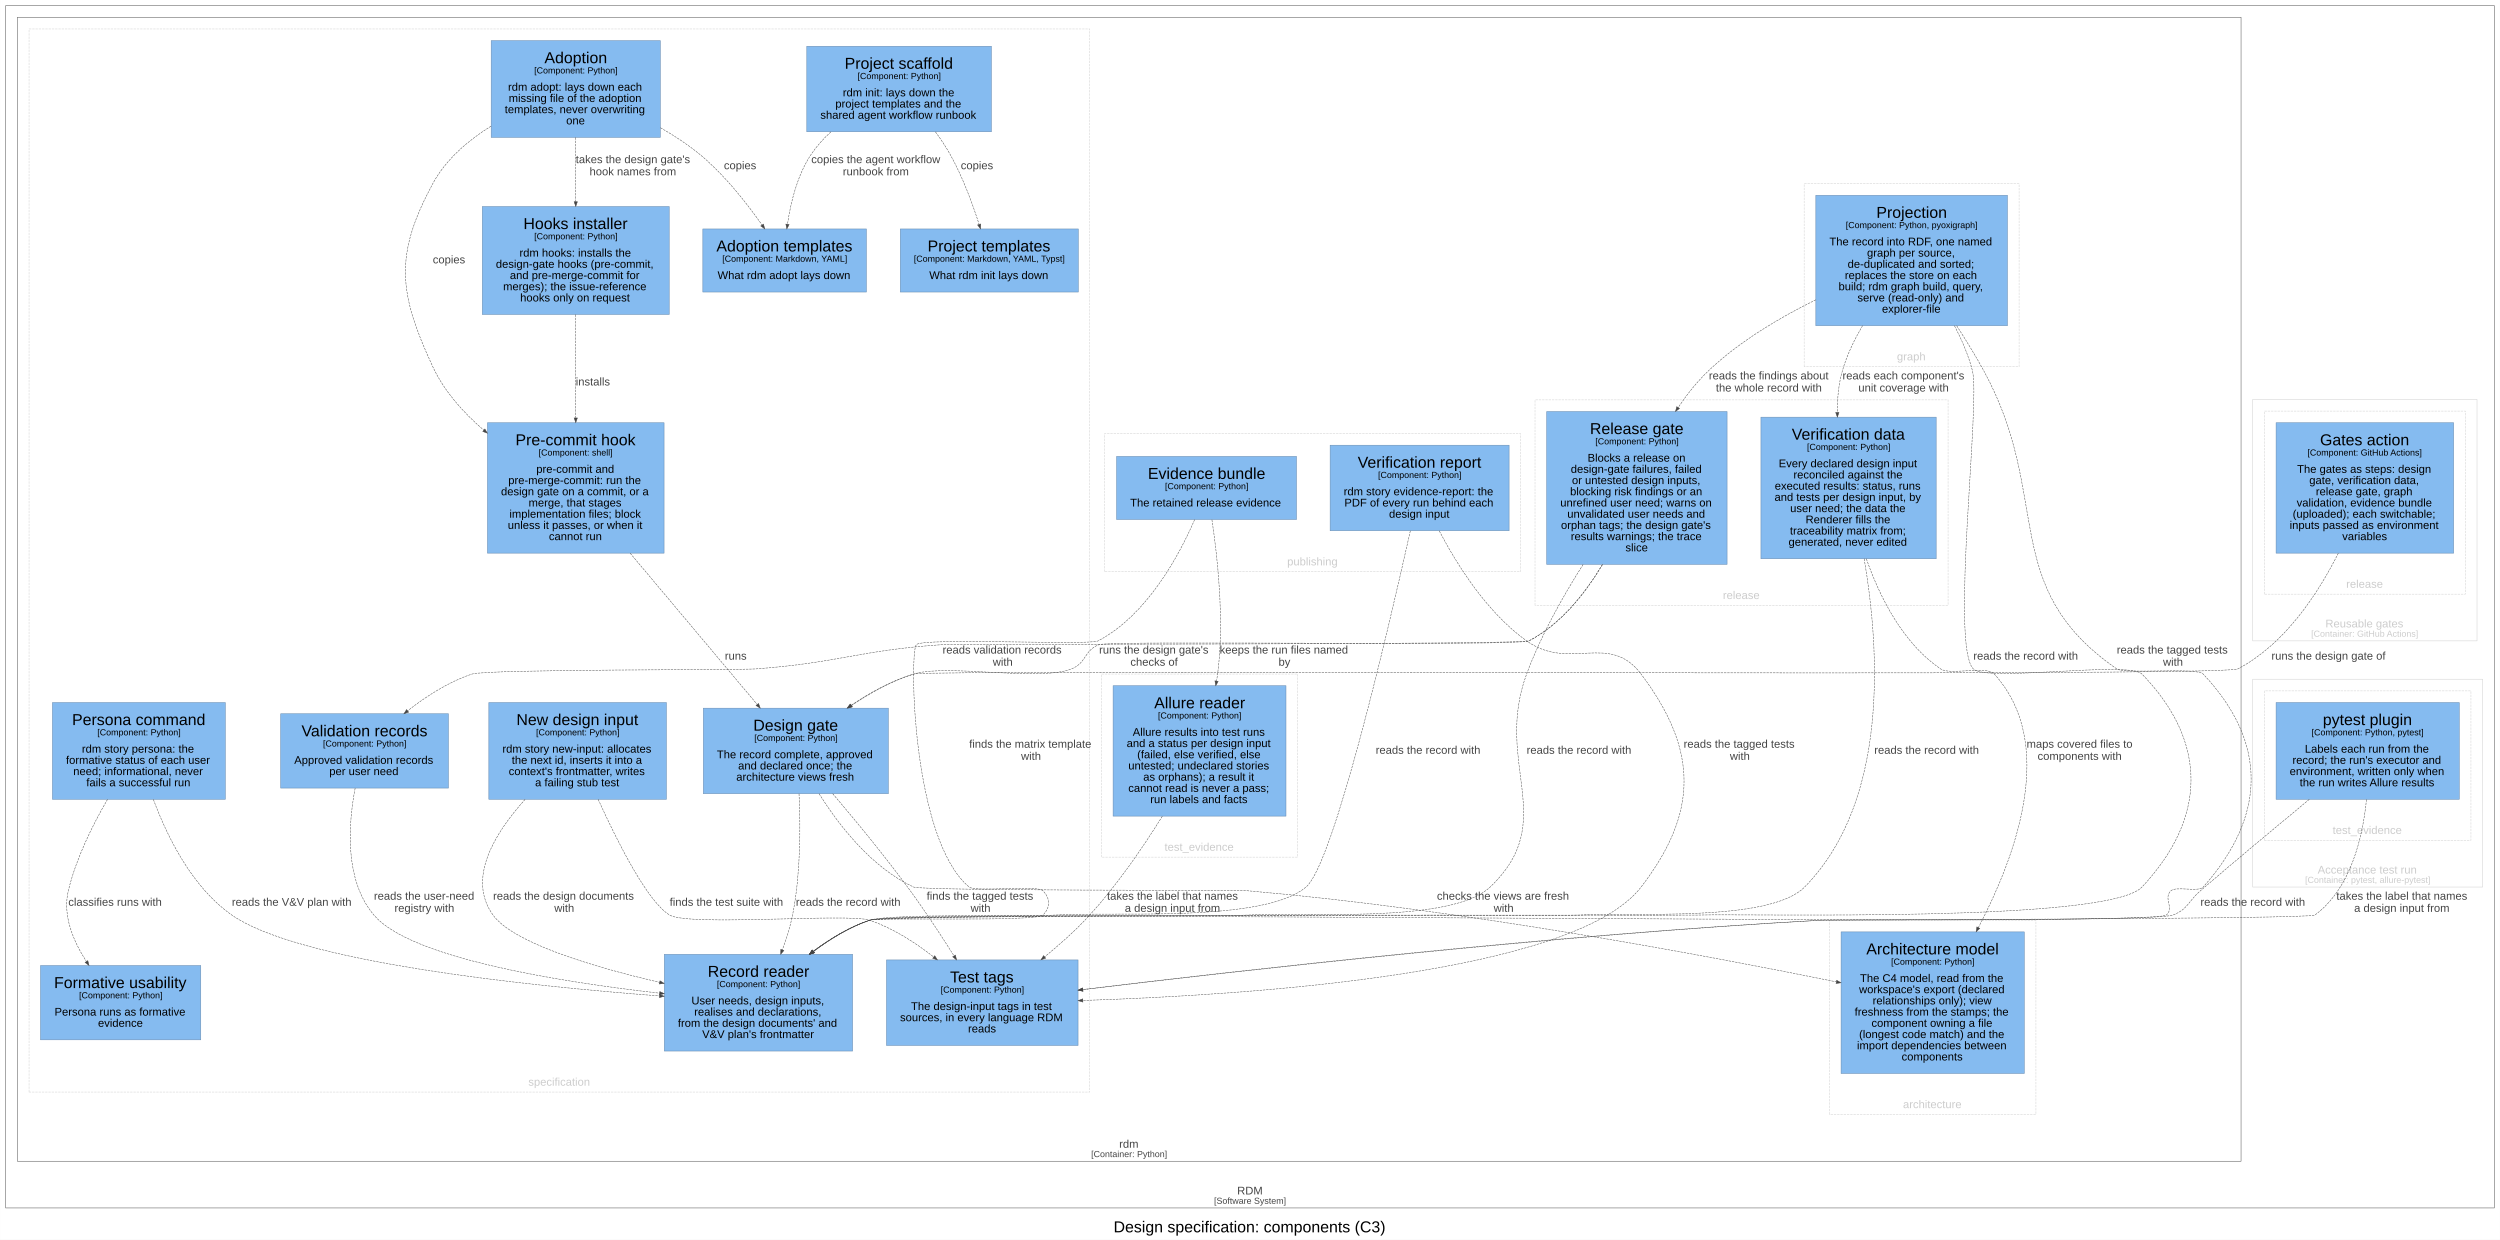
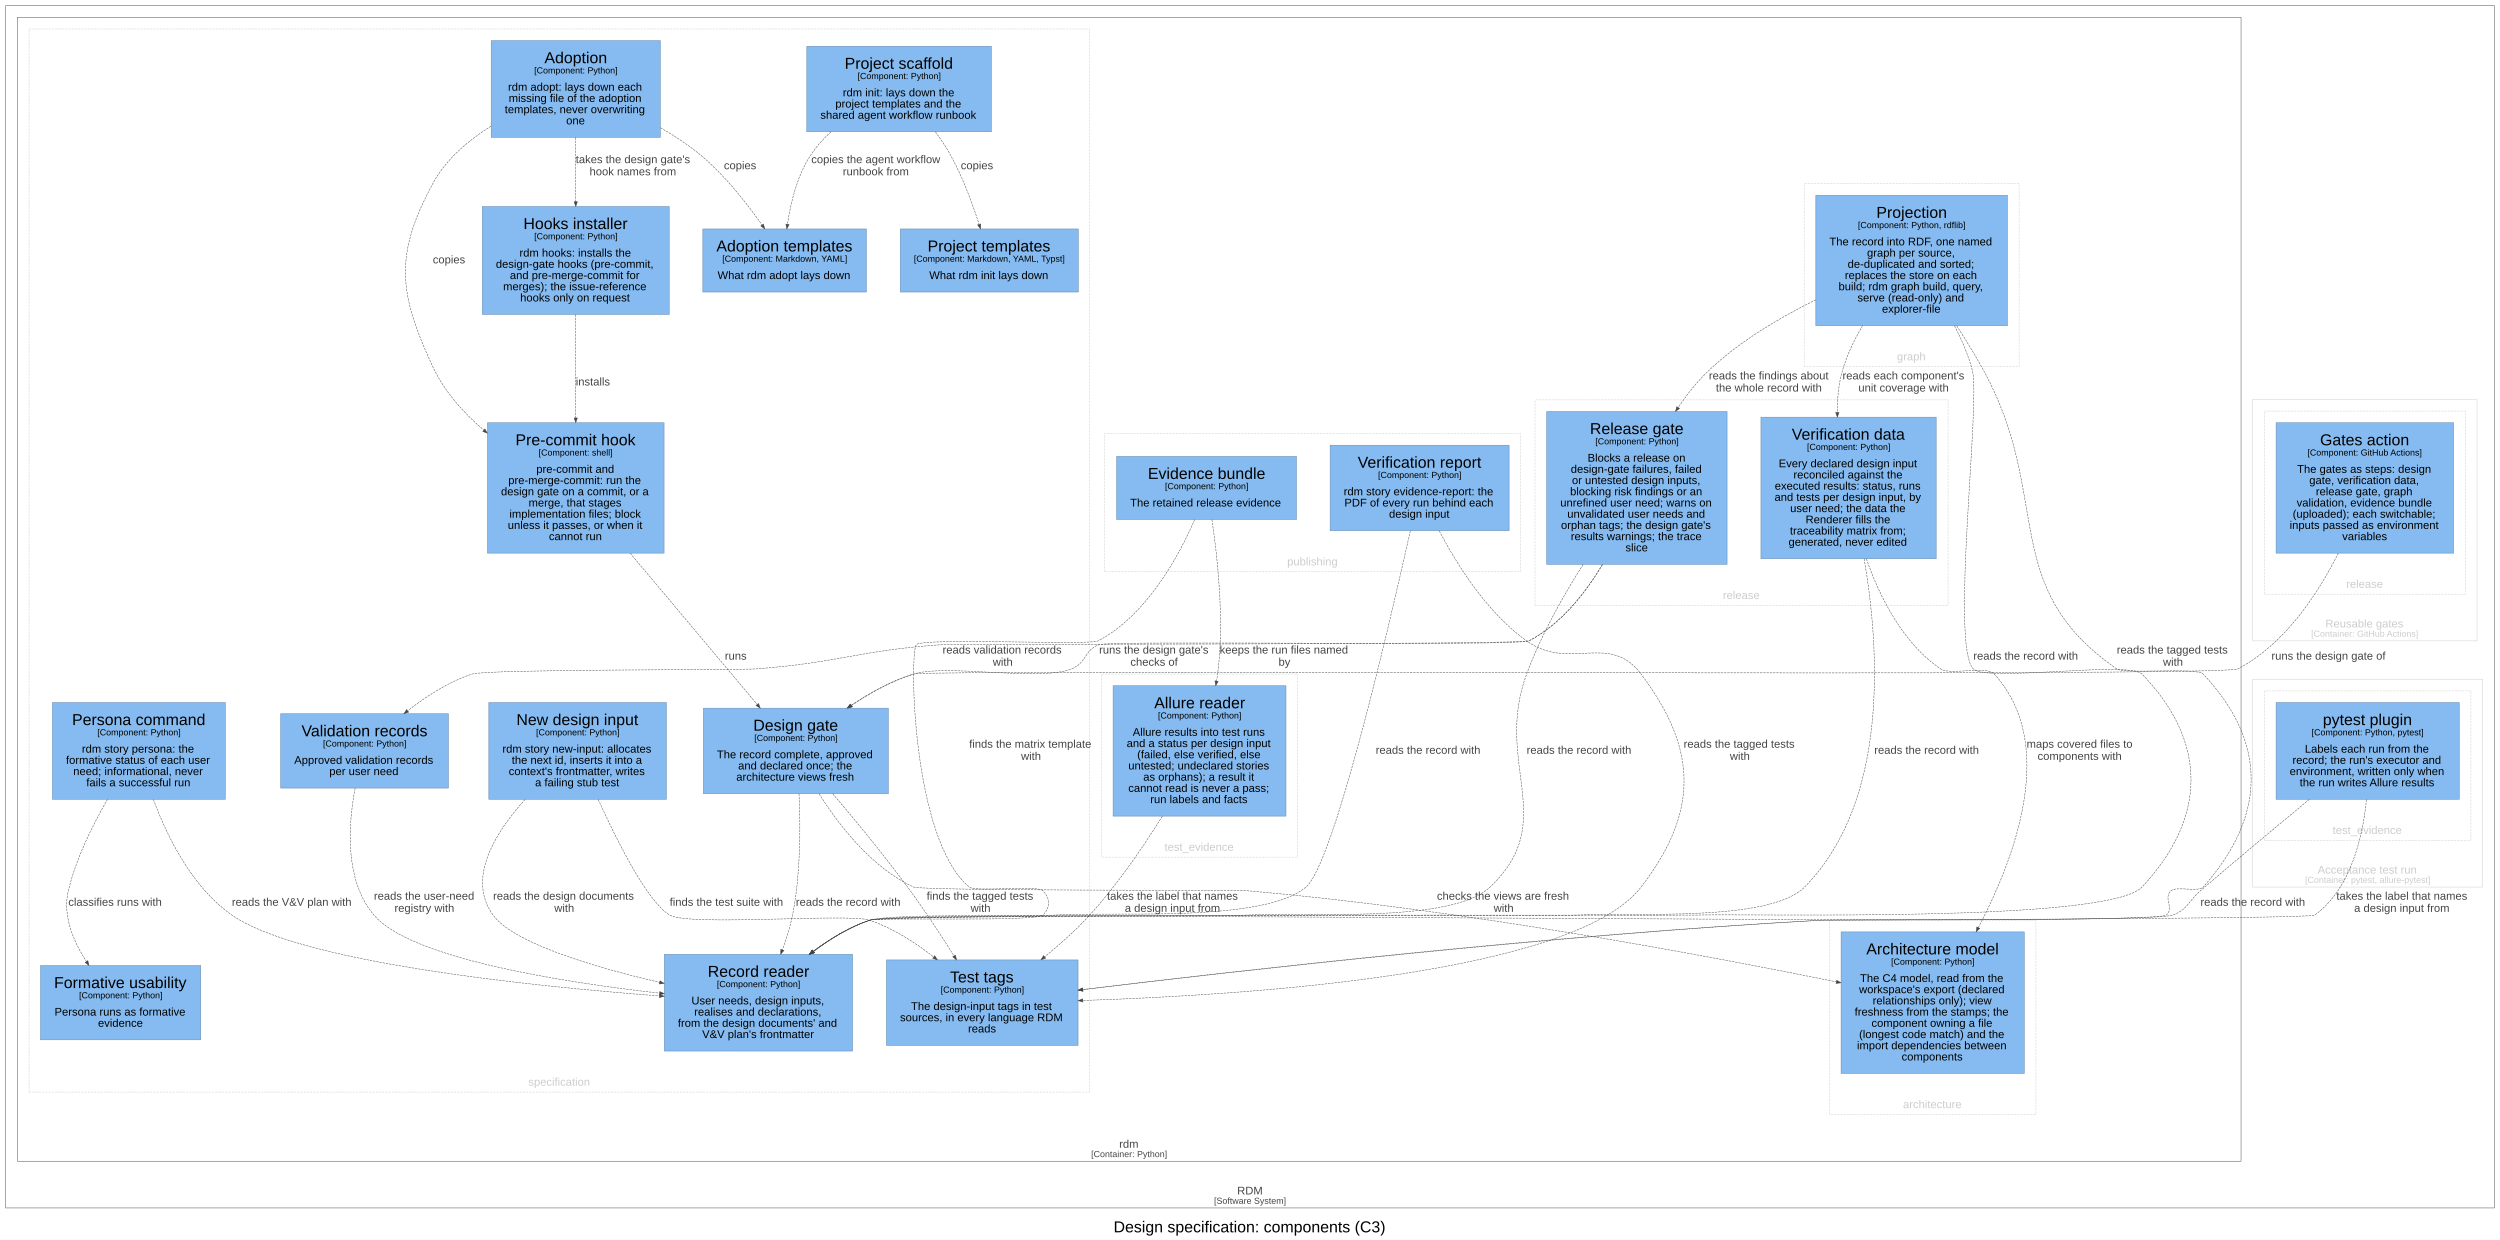
<svg xmlns="http://www.w3.org/2000/svg" width="5350pt" height="2653pt" viewBox="0.00 0.00 5350.00 2653.20">
  <g id="graph0" class="graph" transform="scale(1 1) rotate(0) translate(4 2649.2)">
    <polygon fill="white" stroke="transparent" points="-4,4 -4,-2649.2 5346,-2649.2 5346,4 -4,4" />
    <text text-anchor="start" x="2379" y="-11.8" font-family="Arial" font-size="34.00">Design specification: components (C3)</text>
    <g id="clust1" class="cluster">
      <polygon fill="none" stroke="#444444" points="8,-64 8,-2637.2 5334,-2637.2 5334,-64 8,-64" />
      <text text-anchor="start" x="2643.5" y="-92.8" font-family="Arial" font-size="24.00" fill="#444444">RDM</text>
      <text text-anchor="start" x="2594" y="-72.8" font-family="Arial" font-size="19.00" fill="#444444">[Software System]</text>
    </g>
    <g id="clust2" class="cluster">
      <polygon fill="none" stroke="#cccccc" points="4817,-750.8 4817,-1195.6 5309,-1195.6 5309,-750.8 4817,-750.8" />
      <text text-anchor="start" x="4956" y="-779.6" font-family="Arial" font-size="24.00" fill="#cccccc">Acceptance test run</text>
      <text text-anchor="start" x="4929" y="-759.6" font-family="Arial" font-size="19.00" fill="#cccccc">[Container: pytest, allure-pytest]</text>
    </g>
    <g id="clust3" class="cluster">
      <polygon fill="none" stroke="#cccccc" stroke-dasharray="5,2" points="4842,-850.8 4842,-1170.6 5284,-1170.6 5284,-850.8 4842,-850.8" />
      <text text-anchor="start" x="4988" y="-864.4" font-family="Arial" font-size="24.00" fill="#cccccc">test_evidence</text>
    </g>
    <g id="clust4" class="cluster">
      <polygon fill="none" stroke="#cccccc" points="4817,-1277.6 4817,-1794.4 5297,-1794.4 5297,-1277.6 4817,-1277.6" />
      <text text-anchor="start" x="4972.5" y="-1306.4" font-family="Arial" font-size="24.00" fill="#cccccc">Reusable gates</text>
      <text text-anchor="start" x="4942" y="-1286.4" font-family="Arial" font-size="19.00" fill="#cccccc">[Container: GitHub Actions]</text>
    </g>
    <g id="clust5" class="cluster">
      <polygon fill="none" stroke="#cccccc" stroke-dasharray="5,2" points="4842,-1377.6 4842,-1769.4 5272,-1769.4 5272,-1377.6 4842,-1377.6" />
      <text text-anchor="start" x="5017" y="-1391.2" font-family="Arial" font-size="24.00" fill="#cccccc">release</text>
    </g>
    <g id="clust6" class="cluster">
      <polygon fill="none" stroke="#444444" points="33,-164 33,-2612.2 4792,-2612.2 4792,-164 33,-164" />
      <text text-anchor="start" x="2391" y="-192.8" font-family="Arial" font-size="24.00" fill="#444444">rdm</text>
      <text text-anchor="start" x="2331" y="-172.8" font-family="Arial" font-size="19.00" fill="#444444">[Container: Python]</text>
    </g>
    <g id="clust12" class="cluster">
      <polygon fill="none" stroke="#cccccc" stroke-dasharray="5,2" points="2353,-814.8 2353,-1206.6 2773,-1206.6 2773,-814.8 2353,-814.8" />
      <text text-anchor="start" x="2488" y="-828.4" font-family="Arial" font-size="24.00" fill="#cccccc">test_evidence</text>
    </g>
    <g id="clust10" class="cluster">
      <polygon fill="none" stroke="#cccccc" stroke-dasharray="5,2" points="3281,-1353.6 3281,-1793.4 4165,-1793.4 4165,-1353.6 3281,-1353.6" />
      <text text-anchor="start" x="3683" y="-1367.2" font-family="Arial" font-size="24.00" fill="#cccccc">release</text>
    </g>
    <g id="clust7" class="cluster">
      <polygon fill="none" stroke="#cccccc" stroke-dasharray="5,2" points="3911,-264 3911,-679.8 4353,-679.8 4353,-264 3911,-264" />
      <text text-anchor="start" x="4068.5" y="-277.6" font-family="Arial" font-size="24.00" fill="#cccccc">architecture</text>
    </g>
    <g id="clust8" class="cluster">
      <polygon fill="none" stroke="#cccccc" stroke-dasharray="5,2" points="3857,-1864.4 3857,-2256.2 4317,-2256.2 4317,-1864.4 3857,-1864.4" />
      <text text-anchor="start" x="4055.5" y="-1878" font-family="Arial" font-size="24.00" fill="#cccccc">graph</text>
    </g>
    <g id="clust9" class="cluster">
      <polygon fill="none" stroke="#cccccc" stroke-dasharray="5,2" points="2360,-1425.6 2360,-1721.4 3250,-1721.4 3250,-1425.6 2360,-1425.6" />
      <text text-anchor="start" x="2750.5" y="-1439.2" font-family="Arial" font-size="24.00" fill="#cccccc">publishing</text>
    </g>
    <g id="clust11" class="cluster">
      <polygon fill="none" stroke="#cccccc" stroke-dasharray="5,2" points="58,-312 58,-2587.2 2328,-2587.2 2328,-312 58,-312" />
      <text text-anchor="start" x="1126.5" y="-325.6" font-family="Arial" font-size="24.00" fill="#cccccc">specification</text>
    </g>
    <g id="48" class="node">
      <polygon fill="#85bbf0" stroke="#5d82a8" points="5259,-1145.6 4867,-1145.6 4867,-938.6 5259,-938.6 5259,-1145.6" />
      <text text-anchor="start" x="4967" y="-1097.4" font-family="Arial" font-size="34.00" fill="#000000">pytest plugin</text>
      <text text-anchor="start" x="4943" y="-1075.4" font-family="Arial" font-size="19.00" fill="#000000">[Component: Python, pytest]</text>
      <text text-anchor="start" x="4928.5" y="-1038.4" font-family="Arial" font-size="24.00" fill="#000000">Labels each run from the</text>
      <text text-anchor="start" x="4902" y="-1014.4" font-family="Arial" font-size="24.00" fill="#000000">record; the run's executor and</text>
      <text text-anchor="start" x="4896" y="-990.4" font-family="Arial" font-size="24.00" fill="#000000">environment, written only when</text>
      <text text-anchor="start" x="4917.5" y="-966.4" font-family="Arial" font-size="24.00" fill="#000000">the run writes Allure results</text>
    </g>
    <g id="7" class="node">
      <polygon fill="#85bbf0" stroke="#5d82a8" points="1820.5,-606.8 1417.5,-606.8 1417.5,-399.8 1820.5,-399.8 1820.5,-606.8" />
      <text text-anchor="start" x="1510.5" y="-558.6" font-family="Arial" font-size="34.00" fill="#000000">Record reader</text>
      <text text-anchor="start" x="1530" y="-536.6" font-family="Arial" font-size="19.00" fill="#000000">[Component: Python]</text>
      <text text-anchor="start" x="1475.5" y="-499.6" font-family="Arial" font-size="24.00" fill="#000000">User needs, design inputs,</text>
      <text text-anchor="start" x="1481.5" y="-475.6" font-family="Arial" font-size="24.00" fill="#000000">realises and declarations,</text>
      <text text-anchor="start" x="1446.5" y="-451.6" font-family="Arial" font-size="24.00" fill="#000000">from the design documents' and</text>
      <text text-anchor="start" x="1498.5" y="-427.6" font-family="Arial" font-size="24.00" fill="#000000">V&amp;V plan's frontmatter</text>
    </g>
-     <g id="179" class="edge">
+     <g id="195" class="edge">
      <path fill="none" stroke="#444444" stroke-dasharray="5,2" d="M4938.03,-938.4C4868.94,-881.27 4781.79,-808.61 4705,-742.8 4678.46,-720.05 4678.67,-703.22 4646,-690.8 4573.58,-663.28 1930.55,-704.15 1857,-679.8 1813.84,-665.51 1772.06,-640.11 1735.87,-612.99" />
      <polygon fill="#444444" stroke="#444444" points="1737.84,-610.09 1727.76,-606.82 1733.6,-615.66 1737.84,-610.09" />
      <text text-anchor="start" x="4705" y="-710.6" font-family="Arial" font-size="24.00" fill="#444444">reads the record with</text>
    </g>
    <g id="8" class="node">
      <polygon fill="#85bbf0" stroke="#5d82a8" points="2303,-594.8 1893,-594.8 1893,-411.8 2303,-411.8 2303,-594.8" />
      <text text-anchor="start" x="2029" y="-546.6" font-family="Arial" font-size="34.00" fill="#000000">Test tags</text>
      <text text-anchor="start" x="2009" y="-524.6" font-family="Arial" font-size="19.00" fill="#000000">[Component: Python]</text>
      <text text-anchor="start" x="1945.5" y="-487.6" font-family="Arial" font-size="24.00" fill="#000000">The design-input tags in test</text>
      <text text-anchor="start" x="1922" y="-463.6" font-family="Arial" font-size="24.00" fill="#000000">sources, in every language RDM</text>
      <text text-anchor="start" x="2067.5" y="-439.6" font-family="Arial" font-size="24.00" fill="#000000">reads</text>
    </g>
-     <g id="177" class="edge">
+     <g id="193" class="edge">
      <path fill="none" stroke="#444444" stroke-dasharray="5,2" d="M5060.47,-938.25C5052.38,-856.65 5026.68,-747.25 4950,-690.8 4938.18,-682.1 3907.66,-680.59 3893,-679.8 3321.09,-648.92 2650.04,-572.57 2313.51,-531.49" />
      <polygon fill="#444444" stroke="#444444" points="2313.51,-527.97 2303.16,-530.23 2312.66,-534.92 2313.51,-527.97" />
      <text text-anchor="start" x="4996" y="-723.6" font-family="Arial" font-size="24.00" fill="#444444">takes the label that names</text>
      <text text-anchor="start" x="5034" y="-697.6" font-family="Arial" font-size="24.00" fill="#444444">a design input from</text>
    </g>
    <g id="51" class="node">
      <polygon fill="#85bbf0" stroke="#5d82a8" points="5247,-1744.4 4867,-1744.4 4867,-1465.4 5247,-1465.4 5247,-1744.4" />
      <text text-anchor="start" x="4961" y="-1696.2" font-family="Arial" font-size="34.00" fill="#000000">Gates action</text>
      <text text-anchor="start" x="4934" y="-1674.2" font-family="Arial" font-size="19.00" fill="#000000">[Component: GitHub Actions]</text>
      <text text-anchor="start" x="4912" y="-1637.2" font-family="Arial" font-size="24.00" fill="#000000">The gates as steps: design</text>
      <text text-anchor="start" x="4938" y="-1613.2" font-family="Arial" font-size="24.00" fill="#000000">gate, verification data,</text>
      <text text-anchor="start" x="4952" y="-1589.2" font-family="Arial" font-size="24.00" fill="#000000">release gate, graph</text>
      <text text-anchor="start" x="4911" y="-1565.2" font-family="Arial" font-size="24.00" fill="#000000">validation, evidence bundle</text>
      <text text-anchor="start" x="4902.5" y="-1541.2" font-family="Arial" font-size="24.00" fill="#000000">(uploaded); each switchable;</text>
      <text text-anchor="start" x="4896" y="-1517.2" font-family="Arial" font-size="24.00" fill="#000000">inputs passed as environment</text>
      <text text-anchor="start" x="5008.5" y="-1493.2" font-family="Arial" font-size="24.00" fill="#000000">variables</text>
    </g>
    <g id="9" class="node">
      <polygon fill="#85bbf0" stroke="#5d82a8" points="1897,-1133.6 1501,-1133.6 1501,-950.6 1897,-950.6 1897,-1133.6" />
      <text text-anchor="start" x="1608" y="-1085.4" font-family="Arial" font-size="34.00" fill="#000000">Design gate</text>
      <text text-anchor="start" x="1610" y="-1063.4" font-family="Arial" font-size="19.00" fill="#000000">[Component: Python]</text>
      <text text-anchor="start" x="1530" y="-1026.4" font-family="Arial" font-size="24.00" fill="#000000">The record complete, approved</text>
      <text text-anchor="start" x="1575.5" y="-1002.4" font-family="Arial" font-size="24.00" fill="#000000">and declared once; the</text>
      <text text-anchor="start" x="1571.5" y="-978.4" font-family="Arial" font-size="24.00" fill="#000000">architecture views fresh</text>
    </g>
-     <g id="204" class="edge">
+     <g id="220" class="edge">
      <path fill="none" stroke="#444444" stroke-dasharray="5,2" d="M5000.15,-1465.25C4955.79,-1376.92 4884.82,-1269.65 4785,-1217.6 4750.1,-1199.4 1988.72,-1217.84 1951,-1206.6 1903.87,-1192.55 1857.28,-1166.67 1817.21,-1139.58" />
      <polygon fill="#444444" stroke="#444444" points="1818.99,-1136.55 1808.76,-1133.78 1815.03,-1142.33 1818.99,-1136.55" />
      <text text-anchor="start" x="4857" y="-1237.4" font-family="Arial" font-size="24.00" fill="#444444">runs the design gate of</text>
    </g>
    <g id="28" class="node">
      <polygon fill="#85bbf0" stroke="#5d82a8" points="4328,-654.8 3936,-654.8 3936,-351.8 4328,-351.8 4328,-654.8" />
      <text text-anchor="start" x="3990" y="-606.6" font-family="Arial" font-size="34.00" fill="#000000">Architecture model</text>
      <text text-anchor="start" x="4043" y="-584.6" font-family="Arial" font-size="19.00" fill="#000000">[Component: Python]</text>
      <text text-anchor="start" x="3976.5" y="-547.6" font-family="Arial" font-size="24.00" fill="#000000">The C4 model, read from the</text>
      <text text-anchor="start" x="3974.5" y="-523.6" font-family="Arial" font-size="24.00" fill="#000000">workspace's export (declared</text>
      <text text-anchor="start" x="4003.5" y="-499.6" font-family="Arial" font-size="24.00" fill="#000000">relationships only); view</text>
      <text text-anchor="start" x="3965" y="-475.6" font-family="Arial" font-size="24.00" fill="#000000">freshness from the stamps; the</text>
      <text text-anchor="start" x="4001" y="-451.6" font-family="Arial" font-size="24.00" fill="#000000">component owning a file</text>
      <text text-anchor="start" x="3974.5" y="-427.6" font-family="Arial" font-size="24.00" fill="#000000">(longest code match) and the</text>
      <text text-anchor="start" x="3970" y="-403.6" font-family="Arial" font-size="24.00" fill="#000000">import dependencies between</text>
      <text text-anchor="start" x="4065.5" y="-379.6" font-family="Arial" font-size="24.00" fill="#000000">components</text>
    </g>
    <g id="40" class="node">
      <polygon fill="#85bbf0" stroke="#5d82a8" points="4292,-2231.2 3882,-2231.2 3882,-1952.2 4292,-1952.2 4292,-2231.2" />
      <text text-anchor="start" x="4011.5" y="-2183" font-family="Arial" font-size="34.00" fill="#000000">Projection</text>
-       <text text-anchor="start" x="3946" y="-2161" font-family="Arial" font-size="19.00" fill="#000000">[Component: Python, pyoxigraph]</text>
+       <text text-anchor="start" x="3972" y="-2161" font-family="Arial" font-size="19.00" fill="#000000">[Component: Python, rdflib]</text>
      <text text-anchor="start" x="3911" y="-2124" font-family="Arial" font-size="24.00" fill="#000000">The record into RDF, one named</text>
      <text text-anchor="start" x="3991.5" y="-2100" font-family="Arial" font-size="24.00" fill="#000000">graph per source,</text>
      <text text-anchor="start" x="3950" y="-2076" font-family="Arial" font-size="24.00" fill="#000000">de-duplicated and sorted;</text>
      <text text-anchor="start" x="3944" y="-2052" font-family="Arial" font-size="24.00" fill="#000000">replaces the store on each</text>
      <text text-anchor="start" x="3930.5" y="-2028" font-family="Arial" font-size="24.00" fill="#000000">build; rdm graph build, query,</text>
      <text text-anchor="start" x="3971" y="-2004" font-family="Arial" font-size="24.00" fill="#000000">serve (read-only) and</text>
      <text text-anchor="start" x="4023.5" y="-1980" font-family="Arial" font-size="24.00" fill="#000000">explorer-file</text>
    </g>
    <g id="20" class="node">
      <polygon fill="#85bbf0" stroke="#5d82a8" points="4139.5,-1756.4 3764.5,-1756.4 3764.5,-1453.4 4139.5,-1453.4 4139.5,-1756.4" />
      <text text-anchor="start" x="3830.5" y="-1708.2" font-family="Arial" font-size="34.00" fill="#000000">Verification data</text>
      <text text-anchor="start" x="3863" y="-1686.2" font-family="Arial" font-size="19.00" fill="#000000">[Component: Python]</text>
      <text text-anchor="start" x="3802.5" y="-1649.2" font-family="Arial" font-size="24.00" fill="#000000">Every declared design input</text>
      <text text-anchor="start" x="3834" y="-1625.2" font-family="Arial" font-size="24.00" fill="#000000">reconciled against the</text>
      <text text-anchor="start" x="3794" y="-1601.2" font-family="Arial" font-size="24.00" fill="#000000">executed results: status, runs</text>
      <text text-anchor="start" x="3793.5" y="-1577.2" font-family="Arial" font-size="24.00" fill="#000000">and tests per design input, by</text>
      <text text-anchor="start" x="3827" y="-1553.2" font-family="Arial" font-size="24.00" fill="#000000">user need; the data the</text>
      <text text-anchor="start" x="3860" y="-1529.2" font-family="Arial" font-size="24.00" fill="#000000">Renderer fills the</text>
      <text text-anchor="start" x="3826.5" y="-1505.2" font-family="Arial" font-size="24.00" fill="#000000">traceability matrix from;</text>
      <text text-anchor="start" x="3823.5" y="-1481.2" font-family="Arial" font-size="24.00" fill="#000000">generated, never edited</text>
    </g>
-     <g id="133" class="edge">
+     <g id="149" class="edge">
      <path fill="none" stroke="#444444" stroke-dasharray="5,2" d="M3981.9,-1952.2C3964.22,-1922.08 3948.53,-1889.33 3939,-1856.4 3930.76,-1827.93 3927.82,-1796.89 3927.95,-1766.67" />
      <polygon fill="#444444" stroke="#444444" points="3931.45,-1766.51 3928.1,-1756.45 3924.45,-1766.4 3931.45,-1766.51" />
      <text text-anchor="start" x="3939" y="-1837.2" font-family="Arial" font-size="24.00" fill="#444444">reads each component's</text>
      <text text-anchor="start" x="3973" y="-1811.2" font-family="Arial" font-size="24.00" fill="#444444">unit coverage with</text>
    </g>
    <g id="21" class="node">
      <polygon fill="#85bbf0" stroke="#5d82a8" points="3692,-1768.4 3306,-1768.4 3306,-1441.4 3692,-1441.4 3692,-1768.4" />
      <text text-anchor="start" x="3398.5" y="-1720.2" font-family="Arial" font-size="34.00" fill="#000000">Release gate</text>
      <text text-anchor="start" x="3410" y="-1698.2" font-family="Arial" font-size="19.00" fill="#000000">[Component: Python]</text>
      <text text-anchor="start" x="3393.5" y="-1661.2" font-family="Arial" font-size="24.00" fill="#000000">Blocks a release on</text>
      <text text-anchor="start" x="3357.5" y="-1637.2" font-family="Arial" font-size="24.00" fill="#000000">design-gate failures, failed</text>
      <text text-anchor="start" x="3360" y="-1613.2" font-family="Arial" font-size="24.00" fill="#000000">or untested design inputs,</text>
      <text text-anchor="start" x="3356" y="-1589.2" font-family="Arial" font-size="24.00" fill="#000000">blocking risk findings or an</text>
      <text text-anchor="start" x="3335" y="-1565.2" font-family="Arial" font-size="24.00" fill="#000000">unrefined user need; warns on</text>
      <text text-anchor="start" x="3350" y="-1541.2" font-family="Arial" font-size="24.00" fill="#000000">unvalidated user needs and</text>
      <text text-anchor="start" x="3336.5" y="-1517.2" font-family="Arial" font-size="24.00" fill="#000000">orphan tags; the design gate's</text>
      <text text-anchor="start" x="3357.5" y="-1493.2" font-family="Arial" font-size="24.00" fill="#000000">results warnings; the trace</text>
      <text text-anchor="start" x="3474.5" y="-1469.2" font-family="Arial" font-size="24.00" fill="#000000">slice</text>
    </g>
-     <g id="86" class="edge">
+     <g id="102" class="edge">
      <path fill="none" stroke="#444444" stroke-dasharray="5,2" d="M3881.99,-2007.59C3804.3,-1969.4 3718.8,-1918.6 3653,-1856.4 3628.6,-1833.34 3606.58,-1805.6 3587.32,-1777.1" />
      <polygon fill="#444444" stroke="#444444" points="3590.15,-1775.03 3581.7,-1768.64 3584.32,-1778.91 3590.15,-1775.03" />
      <text text-anchor="start" x="3653" y="-1837.2" font-family="Arial" font-size="24.00" fill="#444444">reads the findings about</text>
      <text text-anchor="start" x="3668" y="-1811.2" font-family="Arial" font-size="24.00" fill="#444444">the whole record with</text>
    </g>
-     <g id="174" class="edge">
+     <g id="190" class="edge">
      <path fill="none" stroke="#444444" stroke-dasharray="5,2" d="M4178.68,-1952.12C4194.48,-1921.75 4208.53,-1888.92 4217,-1856.4 4234.89,-1787.71 4169.5,-1268.47 4219,-1217.6 4246.99,-1188.84 4552.06,-1235.4 4580,-1206.6 4721.05,-1061.19 4718.66,-898.49 4580,-750.8 4507.61,-673.69 3735.7,-694.46 3630,-690.8 3580.78,-689.09 1903.74,-695.33 1857,-679.8 1813.97,-665.5 1772.3,-640.18 1736.18,-613.14" />
      <polygon fill="#444444" stroke="#444444" points="1738.16,-610.25 1728.08,-606.98 1733.92,-615.82 1738.16,-610.25" />
      <text text-anchor="start" x="4219" y="-1237.4" font-family="Arial" font-size="24.00" fill="#444444">reads the record with</text>
    </g>
-     <g id="198" class="edge">
+     <g id="214" class="edge">
      <path fill="none" stroke="#444444" stroke-dasharray="5,2" d="M4183.42,-1952.04C4203.42,-1921.13 4223.65,-1888.11 4241,-1856.4 4390.2,-1583.66 4270.34,-1394.49 4526,-1217.6 4542.93,-1205.88 4696.88,-1221.59 4711,-1206.6 4849.93,-1059.17 4845.74,-902.07 4711,-750.8 4700.73,-739.27 4653.31,-753.3 4642,-742.8 4624.75,-726.79 4650.03,-705.92 4632,-690.8 4616.27,-677.61 3913.5,-680.95 3893,-679.8 3321.16,-647.64 2650.08,-571.84 2313.53,-531.18" />
      <polygon fill="#444444" stroke="#444444" points="2313.53,-527.65 2303.18,-529.93 2312.69,-534.6 2313.53,-527.65" />
      <text text-anchor="start" x="4526" y="-1250.4" font-family="Arial" font-size="24.00" fill="#444444">reads the tagged tests</text>
      <text text-anchor="start" x="4625" y="-1224.4" font-family="Arial" font-size="24.00" fill="#444444">with</text>
    </g>
    <g id="35" class="node">
      <polygon fill="#85bbf0" stroke="#5d82a8" points="2770.5,-1672.4 2385.5,-1672.4 2385.5,-1537.4 2770.5,-1537.4 2770.5,-1672.4" />
      <text text-anchor="start" x="2452.5" y="-1624.2" font-family="Arial" font-size="34.00" fill="#000000">Evidence bundle</text>
      <text text-anchor="start" x="2489" y="-1602.2" font-family="Arial" font-size="19.00" fill="#000000">[Component: Python]</text>
      <text text-anchor="start" x="2414.5" y="-1565.2" font-family="Arial" font-size="24.00" fill="#000000">The retained release evidence</text>
    </g>
-     <g id="167" class="edge">
+     <g id="183" class="edge">
      <path fill="none" stroke="#444444" stroke-dasharray="5,2" d="M2552.56,-1537.22C2518.68,-1458.99 2450.6,-1332.94 2346,-1277.6 2326.89,-1267.49 1972.13,-1285.04 1957,-1269.6 1941.66,-1253.94 1947.82,-852.04 2070,-750.8 2083.54,-739.58 2215.89,-755.54 2228,-742.8 2243.92,-726.05 2244.1,-707.38 2228,-690.8 2213.64,-676 1876.49,-686.53 1857,-679.8 1814.37,-665.08 1772.97,-639.79 1736.97,-612.92" />
      <polygon fill="#444444" stroke="#444444" points="1738.98,-610.06 1728.9,-606.8 1734.75,-615.63 1738.98,-610.06" />
      <text text-anchor="start" x="2070" y="-1048.9" font-family="Arial" font-size="24.00" fill="#444444">finds the matrix template</text>
      <text text-anchor="start" x="2181" y="-1022.9" font-family="Arial" font-size="24.00" fill="#444444">with</text>
    </g>
    <g id="22" class="node">
      <polygon fill="#85bbf0" stroke="#5d82a8" points="2748,-1181.6 2378,-1181.6 2378,-902.6 2748,-902.6 2748,-1181.6" />
      <text text-anchor="start" x="2466" y="-1133.4" font-family="Arial" font-size="34.00" fill="#000000">Allure reader</text>
      <text text-anchor="start" x="2474" y="-1111.4" font-family="Arial" font-size="19.00" fill="#000000">[Component: Python]</text>
      <text text-anchor="start" x="2420" y="-1074.4" font-family="Arial" font-size="24.00" fill="#000000">Allure results into test runs</text>
      <text text-anchor="start" x="2407" y="-1050.4" font-family="Arial" font-size="24.00" fill="#000000">and a status per design input</text>
      <text text-anchor="start" x="2429.5" y="-1026.4" font-family="Arial" font-size="24.00" fill="#000000">(failed, else verified, else</text>
      <text text-anchor="start" x="2410.5" y="-1002.4" font-family="Arial" font-size="24.00" fill="#000000">untested; undeclared stories</text>
      <text text-anchor="start" x="2442.5" y="-978.4" font-family="Arial" font-size="24.00" fill="#000000">as orphans); a result it</text>
      <text text-anchor="start" x="2410.5" y="-954.4" font-family="Arial" font-size="24.00" fill="#000000">cannot read is never a pass;</text>
      <text text-anchor="start" x="2457.5" y="-930.4" font-family="Arial" font-size="24.00" fill="#000000">run labels and facts</text>
    </g>
-     <g id="166" class="edge">
+     <g id="182" class="edge">
      <path fill="none" stroke="#444444" stroke-dasharray="5,2" d="M2589.49,-1537.08C2601.09,-1459.92 2615.64,-1329.29 2603,-1217.6 2602.04,-1209.07 2600.81,-1200.36 2599.4,-1191.59" />
      <polygon fill="#444444" stroke="#444444" points="2602.84,-1190.95 2597.73,-1181.68 2595.94,-1192.12 2602.84,-1190.95" />
      <text text-anchor="start" x="2606" y="-1250.4" font-family="Arial" font-size="24.00" fill="#444444">keeps the run files named</text>
      <text text-anchor="start" x="2732" y="-1224.4" font-family="Arial" font-size="24.00" fill="#444444">by</text>
    </g>
    <g id="38" class="node">
      <polygon fill="#85bbf0" stroke="#5d82a8" points="3225.5,-1696.4 2842.5,-1696.4 2842.5,-1513.4 3225.5,-1513.4 3225.5,-1696.4" />
      <text text-anchor="start" x="2901.5" y="-1648.2" font-family="Arial" font-size="34.00" fill="#000000">Verification report</text>
      <text text-anchor="start" x="2945" y="-1626.2" font-family="Arial" font-size="19.00" fill="#000000">[Component: Python]</text>
      <text text-anchor="start" x="2871.5" y="-1589.2" font-family="Arial" font-size="24.00" fill="#000000">rdm story evidence-report: the</text>
      <text text-anchor="start" x="2873" y="-1565.2" font-family="Arial" font-size="24.00" fill="#000000">PDF of every run behind each</text>
      <text text-anchor="start" x="2968.5" y="-1541.2" font-family="Arial" font-size="24.00" fill="#000000">design input</text>
    </g>
-     <g id="194" class="edge">
+     <g id="210" class="edge">
      <path fill="none" stroke="#444444" stroke-dasharray="5,2" d="M3014.14,-1513.13C2967.49,-1303.77 2850.41,-801.06 2791,-750.8 2699.16,-673.1 2373.01,-699.14 2253,-690.8 2209.09,-687.75 1898.62,-694.13 1857,-679.8 1814.35,-665.12 1772.95,-639.84 1736.95,-612.98" />
      <polygon fill="#444444" stroke="#444444" points="1738.96,-610.11 1728.88,-606.86 1734.74,-615.69 1738.96,-610.11" />
      <text text-anchor="start" x="2940" y="-1035.9" font-family="Arial" font-size="24.00" fill="#444444">reads the record with</text>
    </g>
-     <g id="199" class="edge">
+     <g id="215" class="edge">
      <path fill="none" stroke="#444444" stroke-dasharray="5,2" d="M3076.02,-1513.07C3114.65,-1439.27 3178.68,-1337.86 3263,-1277.6 3355.24,-1211.69 3439.9,-1297.24 3508,-1206.6 3629.69,-1044.64 3631.51,-911.37 3508,-750.8 3365.58,-565.64 2671.88,-519.49 2313.43,-508.04" />
      <polygon fill="#444444" stroke="#444444" points="2313.29,-504.54 2303.18,-507.72 2313.07,-511.53 2313.29,-504.54" />
      <text text-anchor="start" x="3599" y="-1048.9" font-family="Arial" font-size="24.00" fill="#444444">reads the tagged tests</text>
      <text text-anchor="start" x="3698" y="-1022.9" font-family="Arial" font-size="24.00" fill="#444444">with</text>
    </g>
-     <g id="135" class="edge">
+     <g id="151" class="edge">
      <path fill="none" stroke="#444444" stroke-dasharray="5,2" d="M3990.06,-1453.34C4019.3,-1369.88 4068.7,-1272.22 4149,-1217.6 4170.23,-1203.16 4246.73,-1225.6 4264,-1206.6 4397.7,-1059.51 4312.34,-821.44 4229.75,-663.89" />
      <polygon fill="#444444" stroke="#444444" points="4232.84,-662.25 4225.07,-655.04 4226.65,-665.52 4232.84,-662.25" />
      <text text-anchor="start" x="4333" y="-1048.9" font-family="Arial" font-size="24.00" fill="#444444">maps covered files to</text>
      <text text-anchor="start" x="4356.5" y="-1022.9" font-family="Arial" font-size="24.00" fill="#444444">components with</text>
    </g>
-     <g id="192" class="edge">
+     <g id="208" class="edge">
      <path fill="none" stroke="#444444" stroke-dasharray="5,2" d="M3985.42,-1453.38C4018.12,-1262.23 4039.79,-935.13 3858,-750.8 3782.05,-673.79 3482.93,-697.87 3375,-690.8 3332.92,-688.04 1897.01,-693.12 1857,-679.8 1813.98,-665.48 1772.31,-640.15 1736.19,-613.12" />
      <polygon fill="#444444" stroke="#444444" points="1738.17,-610.22 1728.09,-606.96 1733.93,-615.8 1738.17,-610.22" />
      <text text-anchor="start" x="4007" y="-1035.9" font-family="Arial" font-size="24.00" fill="#444444">reads the record with</text>
    </g>
    <g id="17" class="node">
      <polygon fill="#85bbf0" stroke="#5d82a8" points="955.5,-1121.6 596.5,-1121.6 596.5,-962.6 955.5,-962.6 955.5,-1121.6" />
      <text text-anchor="start" x="641" y="-1073.4" font-family="Arial" font-size="34.00" fill="#000000">Validation records</text>
      <text text-anchor="start" x="687" y="-1051.4" font-family="Arial" font-size="19.00" fill="#000000">[Component: Python]</text>
      <text text-anchor="start" x="625.5" y="-1014.4" font-family="Arial" font-size="24.00" fill="#000000">Approved validation records</text>
      <text text-anchor="start" x="700.5" y="-990.4" font-family="Arial" font-size="24.00" fill="#000000">per user need</text>
    </g>
-     <g id="203" class="edge">
+     <g id="219" class="edge">
      <path fill="none" stroke="#444444" stroke-dasharray="5,2" d="M3425.36,-1441C3387.87,-1378.1 3335.7,-1312.89 3268,-1277.6 3252.54,-1269.54 2030.39,-1270.78 2013,-1269.6 1834.14,-1257.45 1791.79,-1230.8 1613,-1217.6 1579.36,-1215.12 1038.04,-1217.15 1006,-1206.6 956.26,-1190.22 907.95,-1159.01 868.56,-1128.22" />
      <polygon fill="#444444" stroke="#444444" points="870.3,-1125.13 860.29,-1121.66 865.95,-1130.61 870.3,-1125.13" />
      <text text-anchor="start" x="2013" y="-1250.4" font-family="Arial" font-size="24.00" fill="#444444">reads validation records</text>
      <text text-anchor="start" x="2120.5" y="-1224.4" font-family="Arial" font-size="24.00" fill="#444444">with</text>
    </g>
-     <g id="183" class="edge">
+     <g id="199" class="edge">
      <path fill="none" stroke="#444444" stroke-dasharray="5,2" d="M3383.89,-1441.08C3339.83,-1371.71 3293,-1288.1 3263,-1206.6 3192,-1013.73 3334.22,-892.12 3185,-750.8 3100.7,-670.97 2781.86,-698.27 2666,-690.8 2621.14,-687.91 1899.6,-694.13 1857,-679.8 1814.14,-665.38 1772.59,-640.11 1736.53,-613.15" />
      <polygon fill="#444444" stroke="#444444" points="1738.53,-610.27 1728.45,-607.01 1734.3,-615.85 1738.53,-610.27" />
      <text text-anchor="start" x="3263" y="-1035.9" font-family="Arial" font-size="24.00" fill="#444444">reads the record with</text>
    </g>
-     <g id="200" class="edge">
+     <g id="216" class="edge">
      <path fill="none" stroke="#444444" stroke-dasharray="5,2" d="M3425.32,-1441.08C3387.82,-1378.19 3335.66,-1312.97 3268,-1277.6 3245.35,-1265.76 2371.87,-1278.74 2348,-1269.6 2315.36,-1257.11 2321.49,-1230.48 2289,-1217.6 2219.14,-1189.9 2022.7,-1229.1 1951,-1206.6 1904.43,-1191.99 1858.23,-1166.21 1818.35,-1139.38" />
      <polygon fill="#444444" stroke="#444444" points="1820.17,-1136.38 1809.94,-1133.64 1816.23,-1142.16 1820.17,-1136.38" />
      <text text-anchor="start" x="2348" y="-1250.4" font-family="Arial" font-size="24.00" fill="#444444">runs the design gate's</text>
      <text text-anchor="start" x="2415" y="-1224.4" font-family="Arial" font-size="24.00" fill="#444444">checks of</text>
    </g>
    <g id="10" class="node">
      <polygon fill="#85bbf0" stroke="#5d82a8" points="1428,-2207.2 1028,-2207.2 1028,-1976.2 1428,-1976.2 1428,-2207.2" />
      <text text-anchor="start" x="1116" y="-2159" font-family="Arial" font-size="34.00" fill="#000000">Hooks installer</text>
      <text text-anchor="start" x="1139" y="-2137" font-family="Arial" font-size="19.00" fill="#000000">[Component: Python]</text>
      <text text-anchor="start" x="1107.5" y="-2100" font-family="Arial" font-size="24.00" fill="#000000">rdm hooks: installs the</text>
      <text text-anchor="start" x="1057" y="-2076" font-family="Arial" font-size="24.00" fill="#000000">design-gate hooks (pre-commit,</text>
      <text text-anchor="start" x="1087" y="-2052" font-family="Arial" font-size="24.00" fill="#000000">and pre-merge-commit for</text>
      <text text-anchor="start" x="1072.5" y="-2028" font-family="Arial" font-size="24.00" fill="#000000">merges); the issue-reference</text>
      <text text-anchor="start" x="1109" y="-2004" font-family="Arial" font-size="24.00" fill="#000000">hooks only on request</text>
    </g>
    <g id="11" class="node">
      <polygon fill="#85bbf0" stroke="#5d82a8" points="1417,-1744.4 1039,-1744.4 1039,-1465.4 1417,-1465.4 1417,-1744.4" />
      <text text-anchor="start" x="1099" y="-1696.2" font-family="Arial" font-size="34.00" fill="#000000">Pre-commit hook</text>
      <text text-anchor="start" x="1148.5" y="-1674.2" font-family="Arial" font-size="19.00" fill="#000000">[Component: shell]</text>
      <text text-anchor="start" x="1143.5" y="-1637.2" font-family="Arial" font-size="24.00" fill="#000000">pre-commit and</text>
      <text text-anchor="start" x="1083.5" y="-1613.2" font-family="Arial" font-size="24.00" fill="#000000">pre-merge-commit: run the</text>
      <text text-anchor="start" x="1068" y="-1589.2" font-family="Arial" font-size="24.00" fill="#000000">design gate on a commit, or a</text>
      <text text-anchor="start" x="1127" y="-1565.2" font-family="Arial" font-size="24.00" fill="#000000">merge, that stages</text>
      <text text-anchor="start" x="1086" y="-1541.2" font-family="Arial" font-size="24.00" fill="#000000">implementation files; block</text>
      <text text-anchor="start" x="1082.5" y="-1517.2" font-family="Arial" font-size="24.00" fill="#000000">unless it passes, or when it</text>
      <text text-anchor="start" x="1170.5" y="-1493.2" font-family="Arial" font-size="24.00" fill="#000000">cannot run</text>
    </g>
-     <g id="83" class="edge">
+     <g id="99" class="edge">
      <path fill="none" stroke="#444444" stroke-dasharray="5,2" d="M1228,-1976.12C1228,-1910.07 1228,-1826.3 1228,-1755.15" />
      <polygon fill="#444444" stroke="#444444" points="1231.5,-1754.75 1228,-1744.75 1224.5,-1754.75 1231.5,-1754.75" />
      <text text-anchor="start" x="1228" y="-1824.2" font-family="Arial" font-size="24.00" fill="#444444">installs</text>
    </g>
-     <g id="84" class="edge">
+     <g id="100" class="edge">
      <path fill="none" stroke="#444444" stroke-dasharray="5,2" d="M1344.43,-1465.28C1428.87,-1364.74 1541.02,-1231.2 1616.39,-1141.47" />
      <polygon fill="#444444" stroke="#444444" points="1619.13,-1143.64 1622.88,-1133.73 1613.77,-1139.14 1619.13,-1143.64" />
      <text text-anchor="start" x="1547" y="-1237.4" font-family="Arial" font-size="24.00" fill="#444444">runs</text>
    </g>
    <g id="12" class="node">
      <polygon fill="#85bbf0" stroke="#5d82a8" points="1422,-1145.6 1042,-1145.6 1042,-938.6 1422,-938.6 1422,-1145.6" />
      <text text-anchor="start" x="1101" y="-1097.4" font-family="Arial" font-size="34.00" fill="#000000">New design input</text>
      <text text-anchor="start" x="1143" y="-1075.4" font-family="Arial" font-size="19.00" fill="#000000">[Component: Python]</text>
      <text text-anchor="start" x="1071" y="-1038.4" font-family="Arial" font-size="24.00" fill="#000000">rdm story new-input: allocates</text>
      <text text-anchor="start" x="1091" y="-1014.4" font-family="Arial" font-size="24.00" fill="#000000">the next id, inserts it into a</text>
      <text text-anchor="start" x="1084.5" y="-990.4" font-family="Arial" font-size="24.00" fill="#000000">context's frontmatter, writes</text>
      <text text-anchor="start" x="1141" y="-966.4" font-family="Arial" font-size="24.00" fill="#000000">a failing stub test</text>
    </g>
-     <g id="171" class="edge">
+     <g id="187" class="edge">
      <path fill="none" stroke="#444444" stroke-dasharray="5,2" d="M1119.57,-938.32C1054.19,-865.91 994.79,-768.42 1051,-690.8 1094.26,-631.07 1264.52,-580.18 1407.45,-546.73" />
      <polygon fill="#444444" stroke="#444444" points="1408.31,-550.12 1417.26,-544.45 1406.73,-543.3 1408.31,-550.12" />
      <text text-anchor="start" x="1051" y="-723.6" font-family="Arial" font-size="24.00" fill="#444444">reads the design documents</text>
      <text text-anchor="start" x="1182" y="-697.6" font-family="Arial" font-size="24.00" fill="#444444">with</text>
    </g>
-     <g id="197" class="edge">
+     <g id="213" class="edge">
      <path fill="none" stroke="#444444" stroke-dasharray="5,2" d="M1275.95,-938.46C1318.01,-845.61 1381.86,-719.19 1429,-690.8 1469.75,-666.26 1811.96,-695.11 1857,-679.8 1906.39,-663.02 1954.24,-632.25 1994.11,-601.11" />
      <polygon fill="#444444" stroke="#444444" points="1996.31,-603.83 2001.98,-594.88 1991.97,-598.34 1996.31,-603.83" />
      <text text-anchor="start" x="1429" y="-710.6" font-family="Arial" font-size="24.00" fill="#444444">finds the test suite with</text>
    </g>
    <g id="13" class="node">
      <polygon fill="#85bbf0" stroke="#5d82a8" points="2117.5,-2550.2 1722.5,-2550.2 1722.5,-2367.2 2117.5,-2367.2 2117.5,-2550.2" />
      <text text-anchor="start" x="1803.5" y="-2502" font-family="Arial" font-size="34.00" fill="#000000">Project scaffold</text>
      <text text-anchor="start" x="1831" y="-2480" font-family="Arial" font-size="19.00" fill="#000000">[Component: Python]</text>
      <text text-anchor="start" x="1799.5" y="-2443" font-family="Arial" font-size="24.00" fill="#000000">rdm init: lays down the</text>
      <text text-anchor="start" x="1783.5" y="-2419" font-family="Arial" font-size="24.00" fill="#000000">project templates and the</text>
      <text text-anchor="start" x="1751.5" y="-2395" font-family="Arial" font-size="24.00" fill="#000000">shared agent workflow runbook</text>
    </g>
    <g id="14" class="node">
      <polygon fill="#85bbf0" stroke="#5d82a8" points="2303.5,-2159.2 1922.5,-2159.2 1922.5,-2024.2 2303.5,-2024.2 2303.5,-2159.2" />
      <text text-anchor="start" x="1981" y="-2111" font-family="Arial" font-size="34.00" fill="#000000">Project templates</text>
      <text text-anchor="start" x="1951.5" y="-2089" font-family="Arial" font-size="19.00" fill="#000000">[Component: Markdown, YAML, Typst]</text>
      <text text-anchor="start" x="1984.5" y="-2052" font-family="Arial" font-size="24.00" fill="#000000">What rdm init lays down</text>
    </g>
-     <g id="110" class="edge">
+     <g id="126" class="edge">
      <path fill="none" stroke="#444444" stroke-dasharray="5,2" d="M1997.78,-2367C2009.09,-2351.6 2019.95,-2335.35 2029,-2319.2 2055.61,-2271.74 2076.82,-2214.21 2091.27,-2169.01" />
      <polygon fill="#444444" stroke="#444444" points="2094.67,-2169.86 2094.34,-2159.27 2088,-2167.76 2094.67,-2169.86" />
      <text text-anchor="start" x="2052" y="-2287" font-family="Arial" font-size="24.00" fill="#444444">copies</text>
    </g>
    <g id="16" class="node">
      <polygon fill="#85bbf0" stroke="#5d82a8" points="1850,-2159.2 1500,-2159.2 1500,-2024.2 1850,-2024.2 1850,-2159.2" />
      <text text-anchor="start" x="1529" y="-2111" font-family="Arial" font-size="34.00" fill="#000000">Adoption templates</text>
      <text text-anchor="start" x="1541.5" y="-2089" font-family="Arial" font-size="19.00" fill="#000000">[Component: Markdown, YAML]</text>
      <text text-anchor="start" x="1531.5" y="-2052" font-family="Arial" font-size="24.00" fill="#000000">What rdm adopt lays down</text>
    </g>
-     <g id="153" class="edge">
+     <g id="169" class="edge">
      <path fill="none" stroke="#444444" stroke-dasharray="5,2" d="M1774.04,-2366.94C1758.2,-2352.5 1743.64,-2336.53 1732,-2319.2 1702.15,-2274.74 1687.93,-2215.88 1681.16,-2169.3" />
      <polygon fill="#444444" stroke="#444444" points="1684.61,-2168.69 1679.78,-2159.26 1677.67,-2169.64 1684.61,-2168.69" />
      <text text-anchor="start" x="1732" y="-2300" font-family="Arial" font-size="24.00" fill="#444444">copies the agent workflow</text>
      <text text-anchor="start" x="1799.5" y="-2274" font-family="Arial" font-size="24.00" fill="#444444">runbook from</text>
    </g>
    <g id="15" class="node">
      <polygon fill="#85bbf0" stroke="#5d82a8" points="1409,-2562.2 1047,-2562.2 1047,-2355.2 1409,-2355.2 1409,-2562.2" />
      <text text-anchor="start" x="1161" y="-2514" font-family="Arial" font-size="34.00" fill="#000000">Adoption</text>
      <text text-anchor="start" x="1139" y="-2492" font-family="Arial" font-size="19.00" fill="#000000">[Component: Python]</text>
      <text text-anchor="start" x="1083" y="-2455" font-family="Arial" font-size="24.00" fill="#000000">rdm adopt: lays down each</text>
      <text text-anchor="start" x="1084.5" y="-2431" font-family="Arial" font-size="24.00" fill="#000000">missing file of the adoption</text>
      <text text-anchor="start" x="1076" y="-2407" font-family="Arial" font-size="24.00" fill="#000000">templates, never overwriting</text>
      <text text-anchor="start" x="1207.5" y="-2383" font-family="Arial" font-size="24.00" fill="#000000">one</text>
    </g>
-     <g id="155" class="edge">
+     <g id="171" class="edge">
      <path fill="none" stroke="#444444" stroke-dasharray="5,2" d="M1228,-2355.06C1228,-2312.32 1228,-2262.31 1228,-2217.48" />
      <polygon fill="#444444" stroke="#444444" points="1231.5,-2217.4 1228,-2207.4 1224.5,-2217.4 1231.5,-2217.4" />
      <text text-anchor="start" x="1228" y="-2300" font-family="Arial" font-size="24.00" fill="#444444">takes the design gate's</text>
      <text text-anchor="start" x="1257.5" y="-2274" font-family="Arial" font-size="24.00" fill="#444444">hook names from</text>
    </g>
-     <g id="154" class="edge">
+     <g id="170" class="edge">
      <path fill="none" stroke="#444444" stroke-dasharray="5,2" d="M1046.73,-2379.25C997.34,-2348.45 949.83,-2307.86 922,-2256.2 839.4,-2102.9 848.67,-2022.34 922,-1864.4 946.36,-1811.93 987.2,-1766.26 1031.24,-1728.52" />
      <polygon fill="#444444" stroke="#444444" points="1033.52,-1731.17 1038.91,-1722.05 1029.01,-1725.82 1033.52,-1731.17" />
      <text text-anchor="start" x="922" y="-2085.5" font-family="Arial" font-size="24.00" fill="#444444">copies</text>
    </g>
-     <g id="112" class="edge">
+     <g id="128" class="edge">
      <path fill="none" stroke="#444444" stroke-dasharray="5,2" d="M1409.32,-2375.83C1438.62,-2359.04 1467.63,-2340.04 1493,-2319.2 1545.58,-2276 1593.28,-2215.44 1626.65,-2167.8" />
      <polygon fill="#444444" stroke="#444444" points="1629.68,-2169.58 1632.5,-2159.37 1623.93,-2165.59 1629.68,-2169.58" />
      <text text-anchor="start" x="1545" y="-2287" font-family="Arial" font-size="24.00" fill="#444444">copies</text>
    </g>
-     <g id="191" class="edge">
+     <g id="207" class="edge">
      <path fill="none" stroke="#444444" stroke-dasharray="5,2" d="M755.9,-962.38C741.01,-884.17 732.83,-765.42 796,-690.8 873.69,-599.03 1190.11,-548.27 1407.17,-523.66" />
      <polygon fill="#444444" stroke="#444444" points="1407.89,-527.1 1417.43,-522.5 1407.1,-520.14 1407.89,-527.1" />
      <text text-anchor="start" x="796" y="-723.6" font-family="Arial" font-size="24.00" fill="#444444">reads the user-need</text>
      <text text-anchor="start" x="840" y="-697.6" font-family="Arial" font-size="24.00" fill="#444444">registry with</text>
    </g>
    <g id="18" class="node">
      <polygon fill="#85bbf0" stroke="#5d82a8" points="425.5,-582.8 82.5,-582.8 82.5,-423.8 425.5,-423.8 425.5,-582.8" />
      <text text-anchor="start" x="111.5" y="-534.6" font-family="Arial" font-size="34.00" fill="#000000">Formative usability</text>
      <text text-anchor="start" x="165" y="-512.6" font-family="Arial" font-size="19.00" fill="#000000">[Component: Python]</text>
      <text text-anchor="start" x="112.5" y="-475.6" font-family="Arial" font-size="24.00" fill="#000000">Persona runs as formative</text>
      <text text-anchor="start" x="205.5" y="-451.6" font-family="Arial" font-size="24.00" fill="#000000">evidence</text>
    </g>
    <g id="19" class="node">
      <polygon fill="#85bbf0" stroke="#5d82a8" points="478,-1145.6 108,-1145.6 108,-938.6 478,-938.6 478,-1145.6" />
      <text text-anchor="start" x="150" y="-1097.4" font-family="Arial" font-size="34.00" fill="#000000">Persona command</text>
      <text text-anchor="start" x="204" y="-1075.4" font-family="Arial" font-size="19.00" fill="#000000">[Component: Python]</text>
      <text text-anchor="start" x="171" y="-1038.4" font-family="Arial" font-size="24.00" fill="#000000">rdm story persona: the</text>
      <text text-anchor="start" x="137" y="-1014.4" font-family="Arial" font-size="24.00" fill="#000000">formative status of each user</text>
      <text text-anchor="start" x="152.5" y="-990.4" font-family="Arial" font-size="24.00" fill="#000000">need; informational, never</text>
      <text text-anchor="start" x="180.5" y="-966.4" font-family="Arial" font-size="24.00" fill="#000000">fails a successful run</text>
    </g>
-     <g id="114" class="edge">
+     <g id="130" class="edge">
      <path fill="none" stroke="#444444" stroke-dasharray="5,2" d="M225.91,-938.43C193.65,-882.95 158.47,-811.82 142,-742.8 129.43,-690.13 152.43,-635.18 180.79,-591.31" />
      <polygon fill="#444444" stroke="#444444" points="183.72,-593.24 186.34,-582.97 177.89,-589.36 183.72,-593.24" />
      <text text-anchor="start" x="142" y="-710.6" font-family="Arial" font-size="24.00" fill="#444444">classifies runs with</text>
    </g>
-     <g id="172" class="edge">
+     <g id="188" class="edge">
      <path fill="none" stroke="#444444" stroke-dasharray="5,2" d="M324.04,-938.29C353.85,-857.85 407.1,-750.02 492,-690.8 636.42,-590.06 1122.78,-539.34 1407.19,-517.72" />
      <polygon fill="#444444" stroke="#444444" points="1407.52,-521.2 1417.22,-516.96 1406.99,-514.22 1407.52,-521.2" />
      <text text-anchor="start" x="492" y="-710.6" font-family="Arial" font-size="24.00" fill="#444444">reads the V&amp;V plan with</text>
    </g>
-     <g id="126" class="edge">
+     <g id="142" class="edge">
      <path fill="none" stroke="#444444" stroke-dasharray="5,2" d="M1748.73,-950.45C1792.09,-881.62 1861.97,-792.01 1951,-750.8 1969.02,-742.46 2646.21,-744.51 2666,-742.8 3118.88,-703.65 3643.2,-605.33 3925.82,-547.89" />
      <polygon fill="#444444" stroke="#444444" points="3926.67,-551.29 3935.77,-545.86 3925.28,-544.43 3926.67,-551.29" />
      <text text-anchor="start" x="3071" y="-723.6" font-family="Arial" font-size="24.00" fill="#444444">checks the views are fresh</text>
      <text text-anchor="start" x="3192.5" y="-697.6" font-family="Arial" font-size="24.00" fill="#444444">with</text>
    </g>
-     <g id="163" class="edge">
+     <g id="179" class="edge">
      <path fill="none" stroke="#444444" stroke-dasharray="5,2" d="M1705.86,-950.53C1709.18,-879.24 1709.31,-777.75 1692,-690.8 1687.08,-666.11 1679.11,-640.48 1670.2,-616.4" />
      <polygon fill="#444444" stroke="#444444" points="1673.42,-615.01 1666.61,-606.9 1666.88,-617.49 1673.42,-615.01" />
      <text text-anchor="start" x="1699" y="-710.6" font-family="Arial" font-size="24.00" fill="#444444">reads the record with</text>
    </g>
-     <g id="196" class="edge">
+     <g id="212" class="edge">
      <path fill="none" stroke="#444444" stroke-dasharray="5,2" d="M1777.94,-950.55C1827.38,-892.5 1891.45,-814.8 1944,-742.8 1976.55,-698.2 2010.11,-646.96 2037.55,-603.43" />
      <polygon fill="#444444" stroke="#444444" points="2040.6,-605.16 2042.96,-594.83 2034.67,-601.44 2040.6,-605.16" />
      <text text-anchor="start" x="1979" y="-723.6" font-family="Arial" font-size="24.00" fill="#444444">finds the tagged tests</text>
      <text text-anchor="start" x="2073" y="-697.6" font-family="Arial" font-size="24.00" fill="#444444">with</text>
    </g>
-     <g id="195" class="edge">
+     <g id="211" class="edge">
      <path fill="none" stroke="#444444" stroke-dasharray="5,2" d="M2483.36,-902.37C2441.45,-835.03 2386.65,-755.01 2328,-690.8 2299.19,-659.26 2264.86,-628.55 2231.61,-601.45" />
      <polygon fill="#444444" stroke="#444444" points="2233.62,-598.57 2223.64,-595 2229.22,-604.01 2233.62,-598.57" />
      <text text-anchor="start" x="2365" y="-723.6" font-family="Arial" font-size="24.00" fill="#444444">takes the label that names</text>
      <text text-anchor="start" x="2403" y="-697.6" font-family="Arial" font-size="24.00" fill="#444444">a design input from</text>
    </g>
  </g>
</svg>
